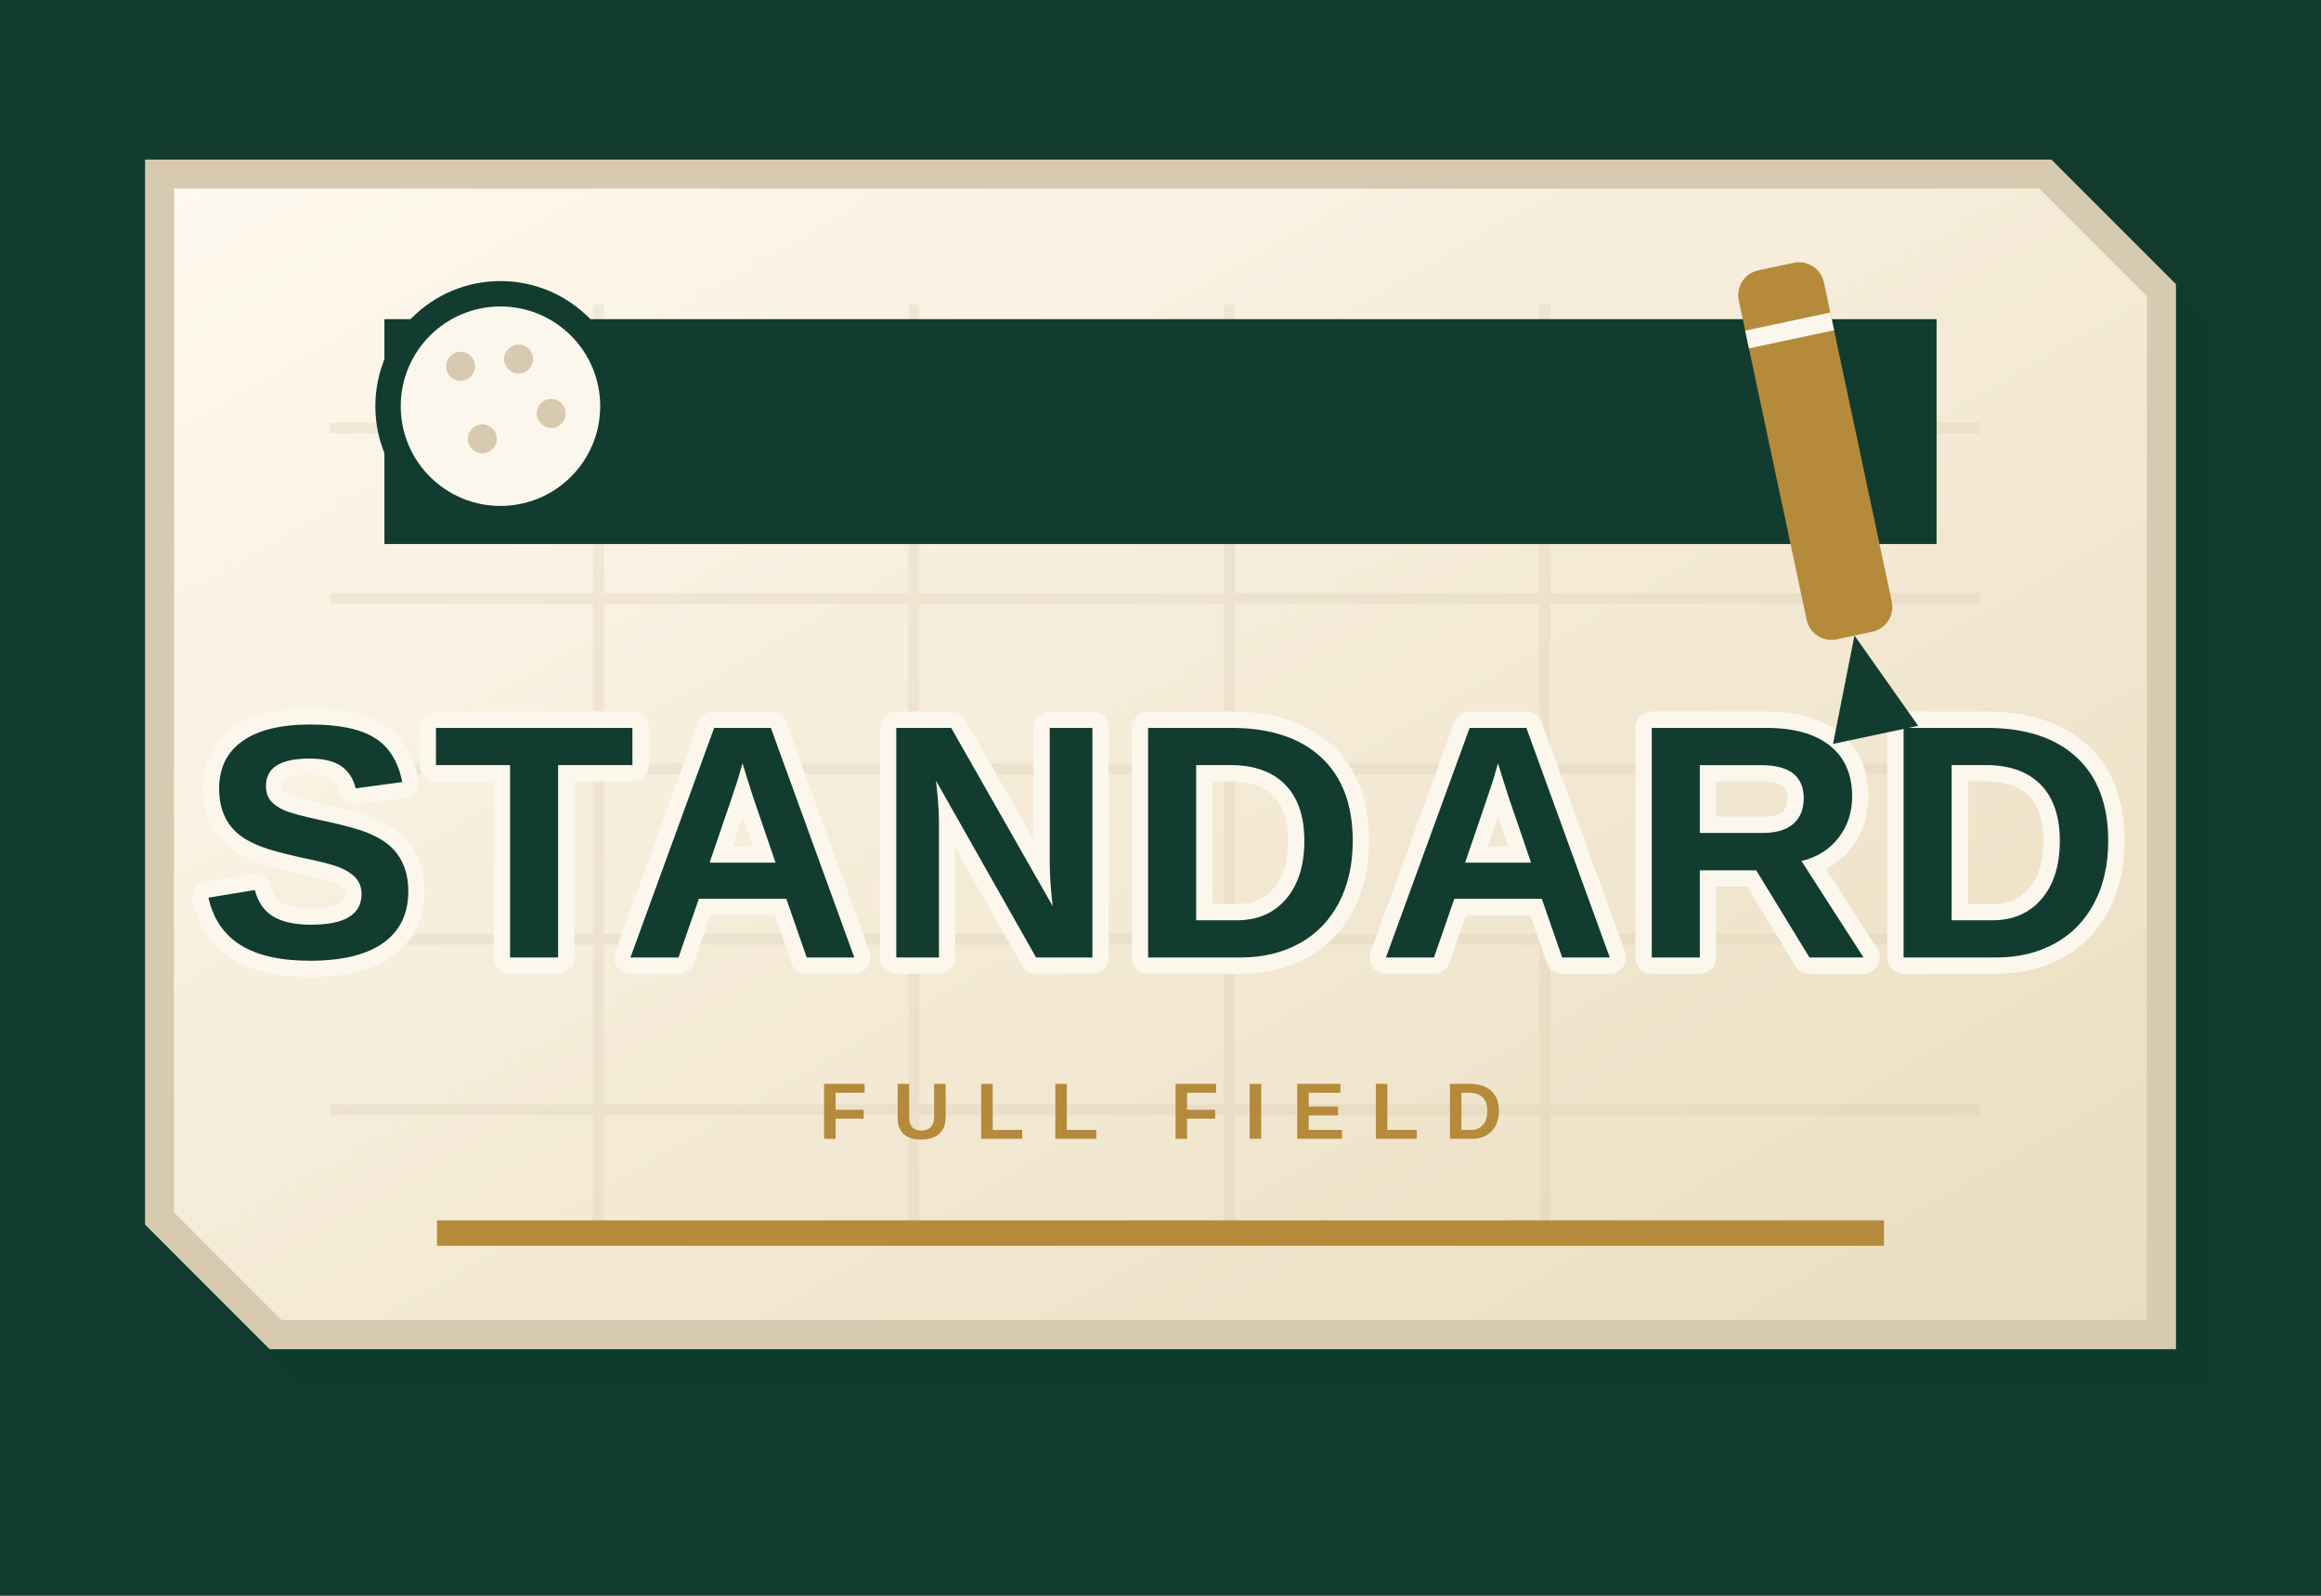
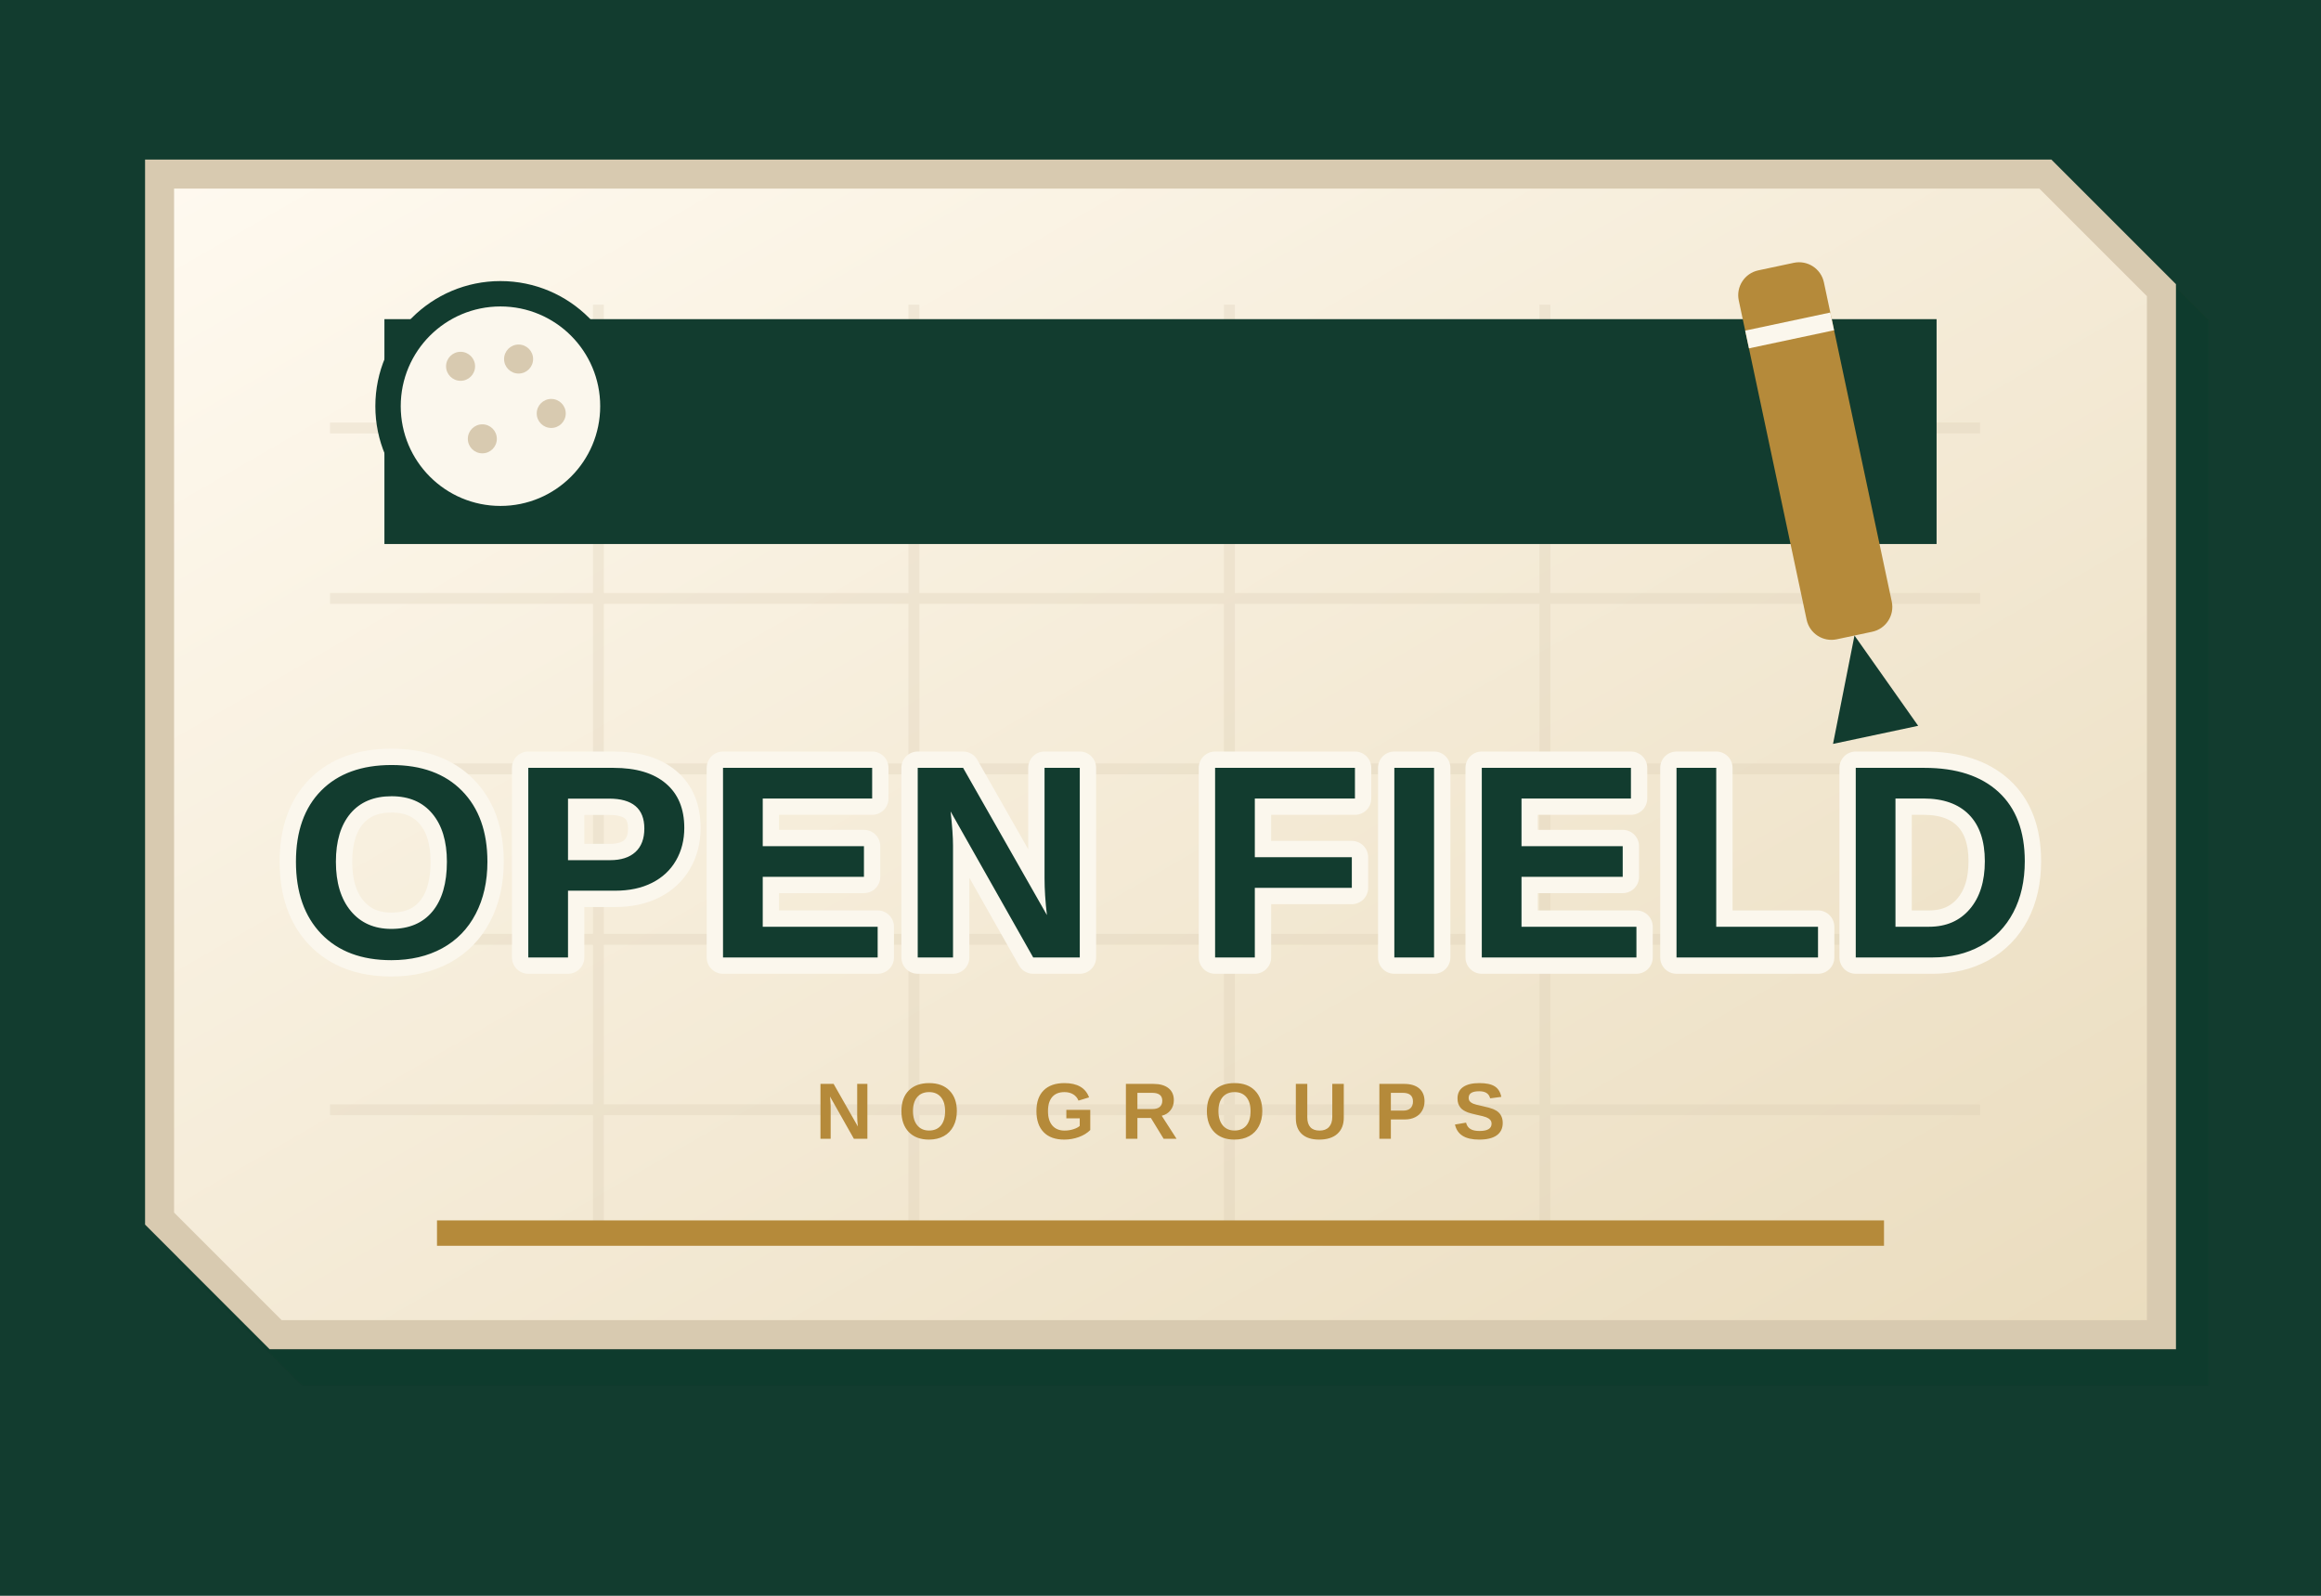
<svg xmlns="http://www.w3.org/2000/svg" viewBox="0 0 640 440" role="img" aria-labelledby="title desc">
  <defs>
    <linearGradient id="paper" x1="0" y1="0" x2="1" y2="1">
      <stop offset="0" stop-color="#fffaf0" />
      <stop offset="1" stop-color="#eadcbe" />
    </linearGradient>
    <linearGradient id="green" x1="0" y1="0" x2="0" y2="1">
      <stop offset="0" stop-color="#1f6b4a" />
      <stop offset="1" stop-color="#123c2f" />
    </linearGradient>
    <filter id="shadow" x="-20%" y="-20%" width="140%" height="140%">
      <feDropShadow dx="9" dy="10" stdDeviation="0" flood-color="#0f2f25" flood-opacity="0.22" />
    </filter>
    <style>
-       .word{font-family:Impact,Arial Black,Arial,sans-serif;font-size:92px;font-weight:900;letter-spacing:3px;paint-order:stroke;stroke:#fbf7ed;stroke-width:9;stroke-linejoin:round;fill:#123c2f}
+       .word{font-family:Impact,Arial Black,Arial,sans-serif;font-size:76px;font-weight:900;letter-spacing:3px;paint-order:stroke;stroke:#fbf7ed;stroke-width:9;stroke-linejoin:round;fill:#123c2f}
      .sub{font-family:Arial Black,Arial,sans-serif;font-size:22px;font-weight:900;letter-spacing:7px;fill:#b58a3a}
      .line{stroke:#b58a3a;stroke-width:7;stroke-linecap:square}
      .bob{animation:bob 3.4s ease-in-out infinite;transform-origin:320px 220px}
      @media (prefers-reduced-motion: reduce){.bob{animation:none}}
      @keyframes bob{0%,100%{transform:translateY(0)}50%{transform:translateY(-5px)}}
    </style>
  </defs>
  <rect width="640" height="440" fill="#123c2f" />
  <path d="M44 48h520l32 32v288H76L44 336z" fill="url(#paper)" stroke="#d8cab0" stroke-width="8" filter="url(#shadow)" />
  <g opacity="0.28" stroke="#d8cab0" stroke-width="3">
    <path d="M91 118h455M91 165h455M91 212h455M91 259h455M91 306h455" />
    <path d="M165 84v253M252 84v253M339 84v253M426 84v253" />
  </g>
  <g class="bob">
    <path d="M106 88h428v62H106z" fill="#123c2f" />
    <path d="M124 340h392" class="line" />
-     <text x="320" y="264" text-anchor="middle" class="word">STANDARD</text>
-     <text x="320" y="314" text-anchor="middle" class="sub">FULL FIELD</text>
+     <text x="320" y="264" text-anchor="middle" class="word">OPEN FIELD</text>
+     <text x="320" y="314" text-anchor="middle" class="sub">NO GROUPS</text>
    <g transform="translate(478 76) rotate(-12)">
      <rect x="0" y="0" width="24" height="104" rx="7" fill="#b58a3a" />
      <path d="M0 18h24" stroke="#fbf7ed" stroke-width="5" />
      <path d="M12 104l-12 28h24z" fill="#123c2f" />
    </g>
    <g transform="translate(102 76)">
      <circle cx="36" cy="36" r="31" fill="#fbf7ed" stroke="#123c2f" stroke-width="7" />
      <g fill="#d8cab0">
        <circle cx="25" cy="25" r="4" />
        <circle cx="41" cy="23" r="4" />
        <circle cx="50" cy="38" r="4" />
        <circle cx="31" cy="45" r="4" />
      </g>
    </g>
  </g>
</svg>
